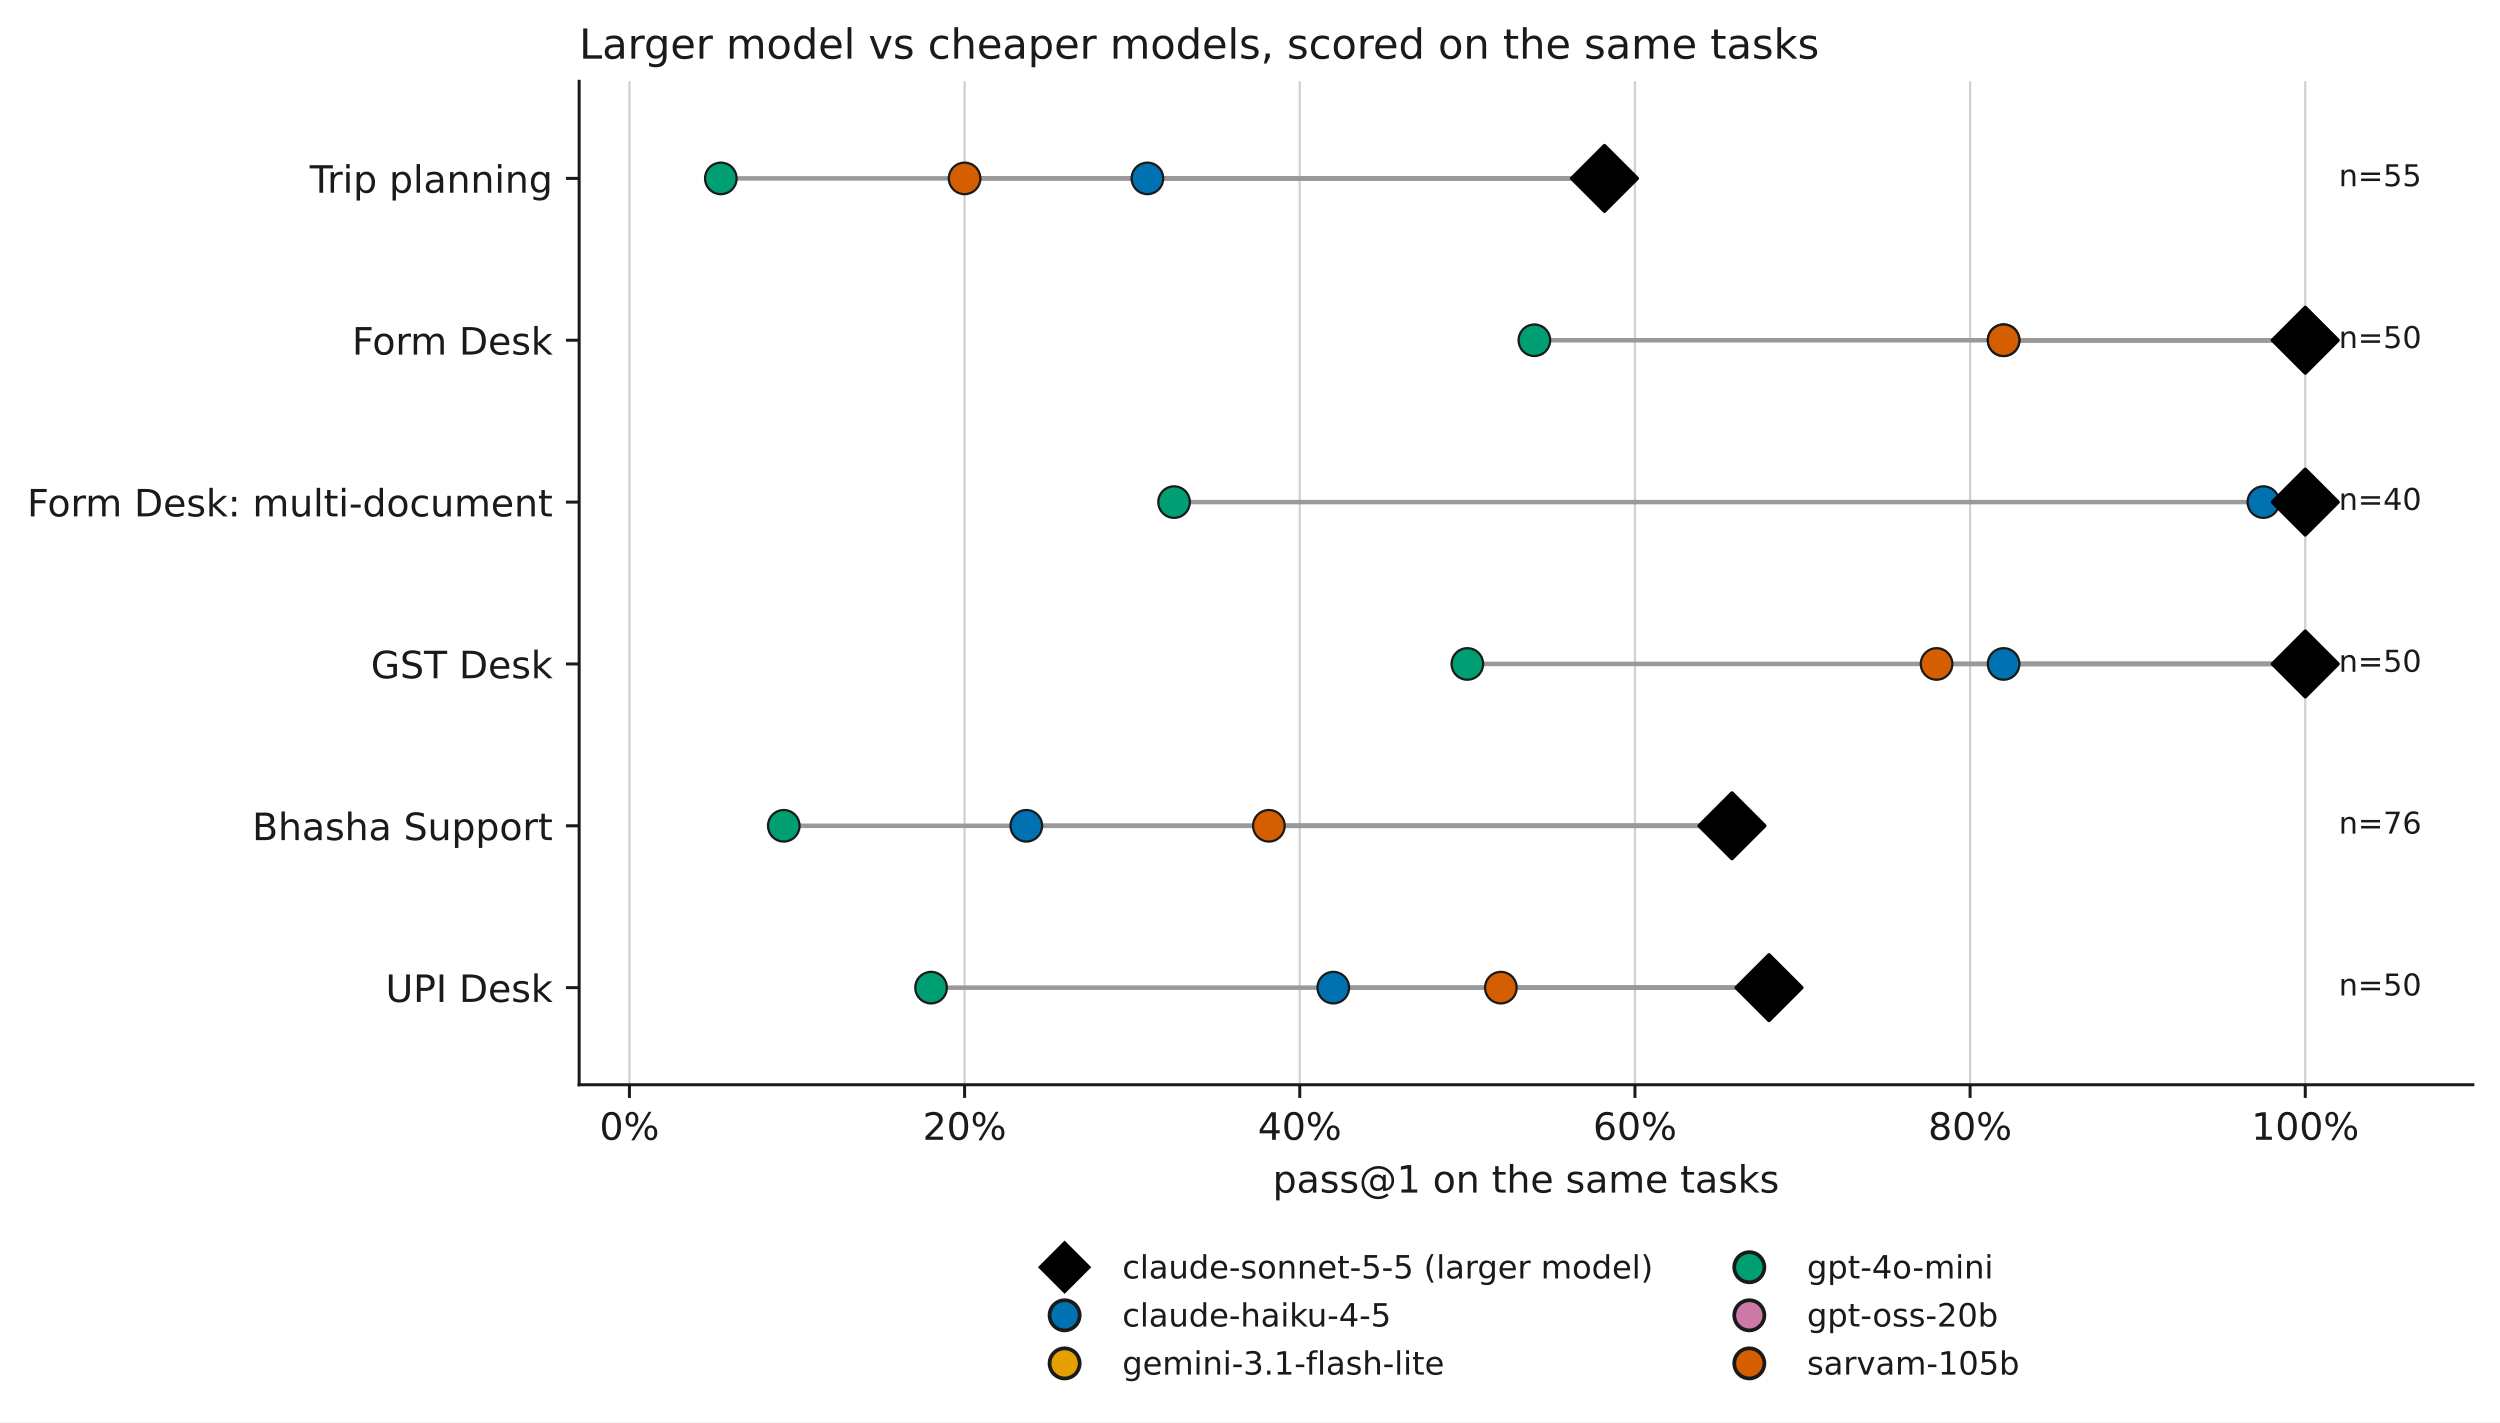
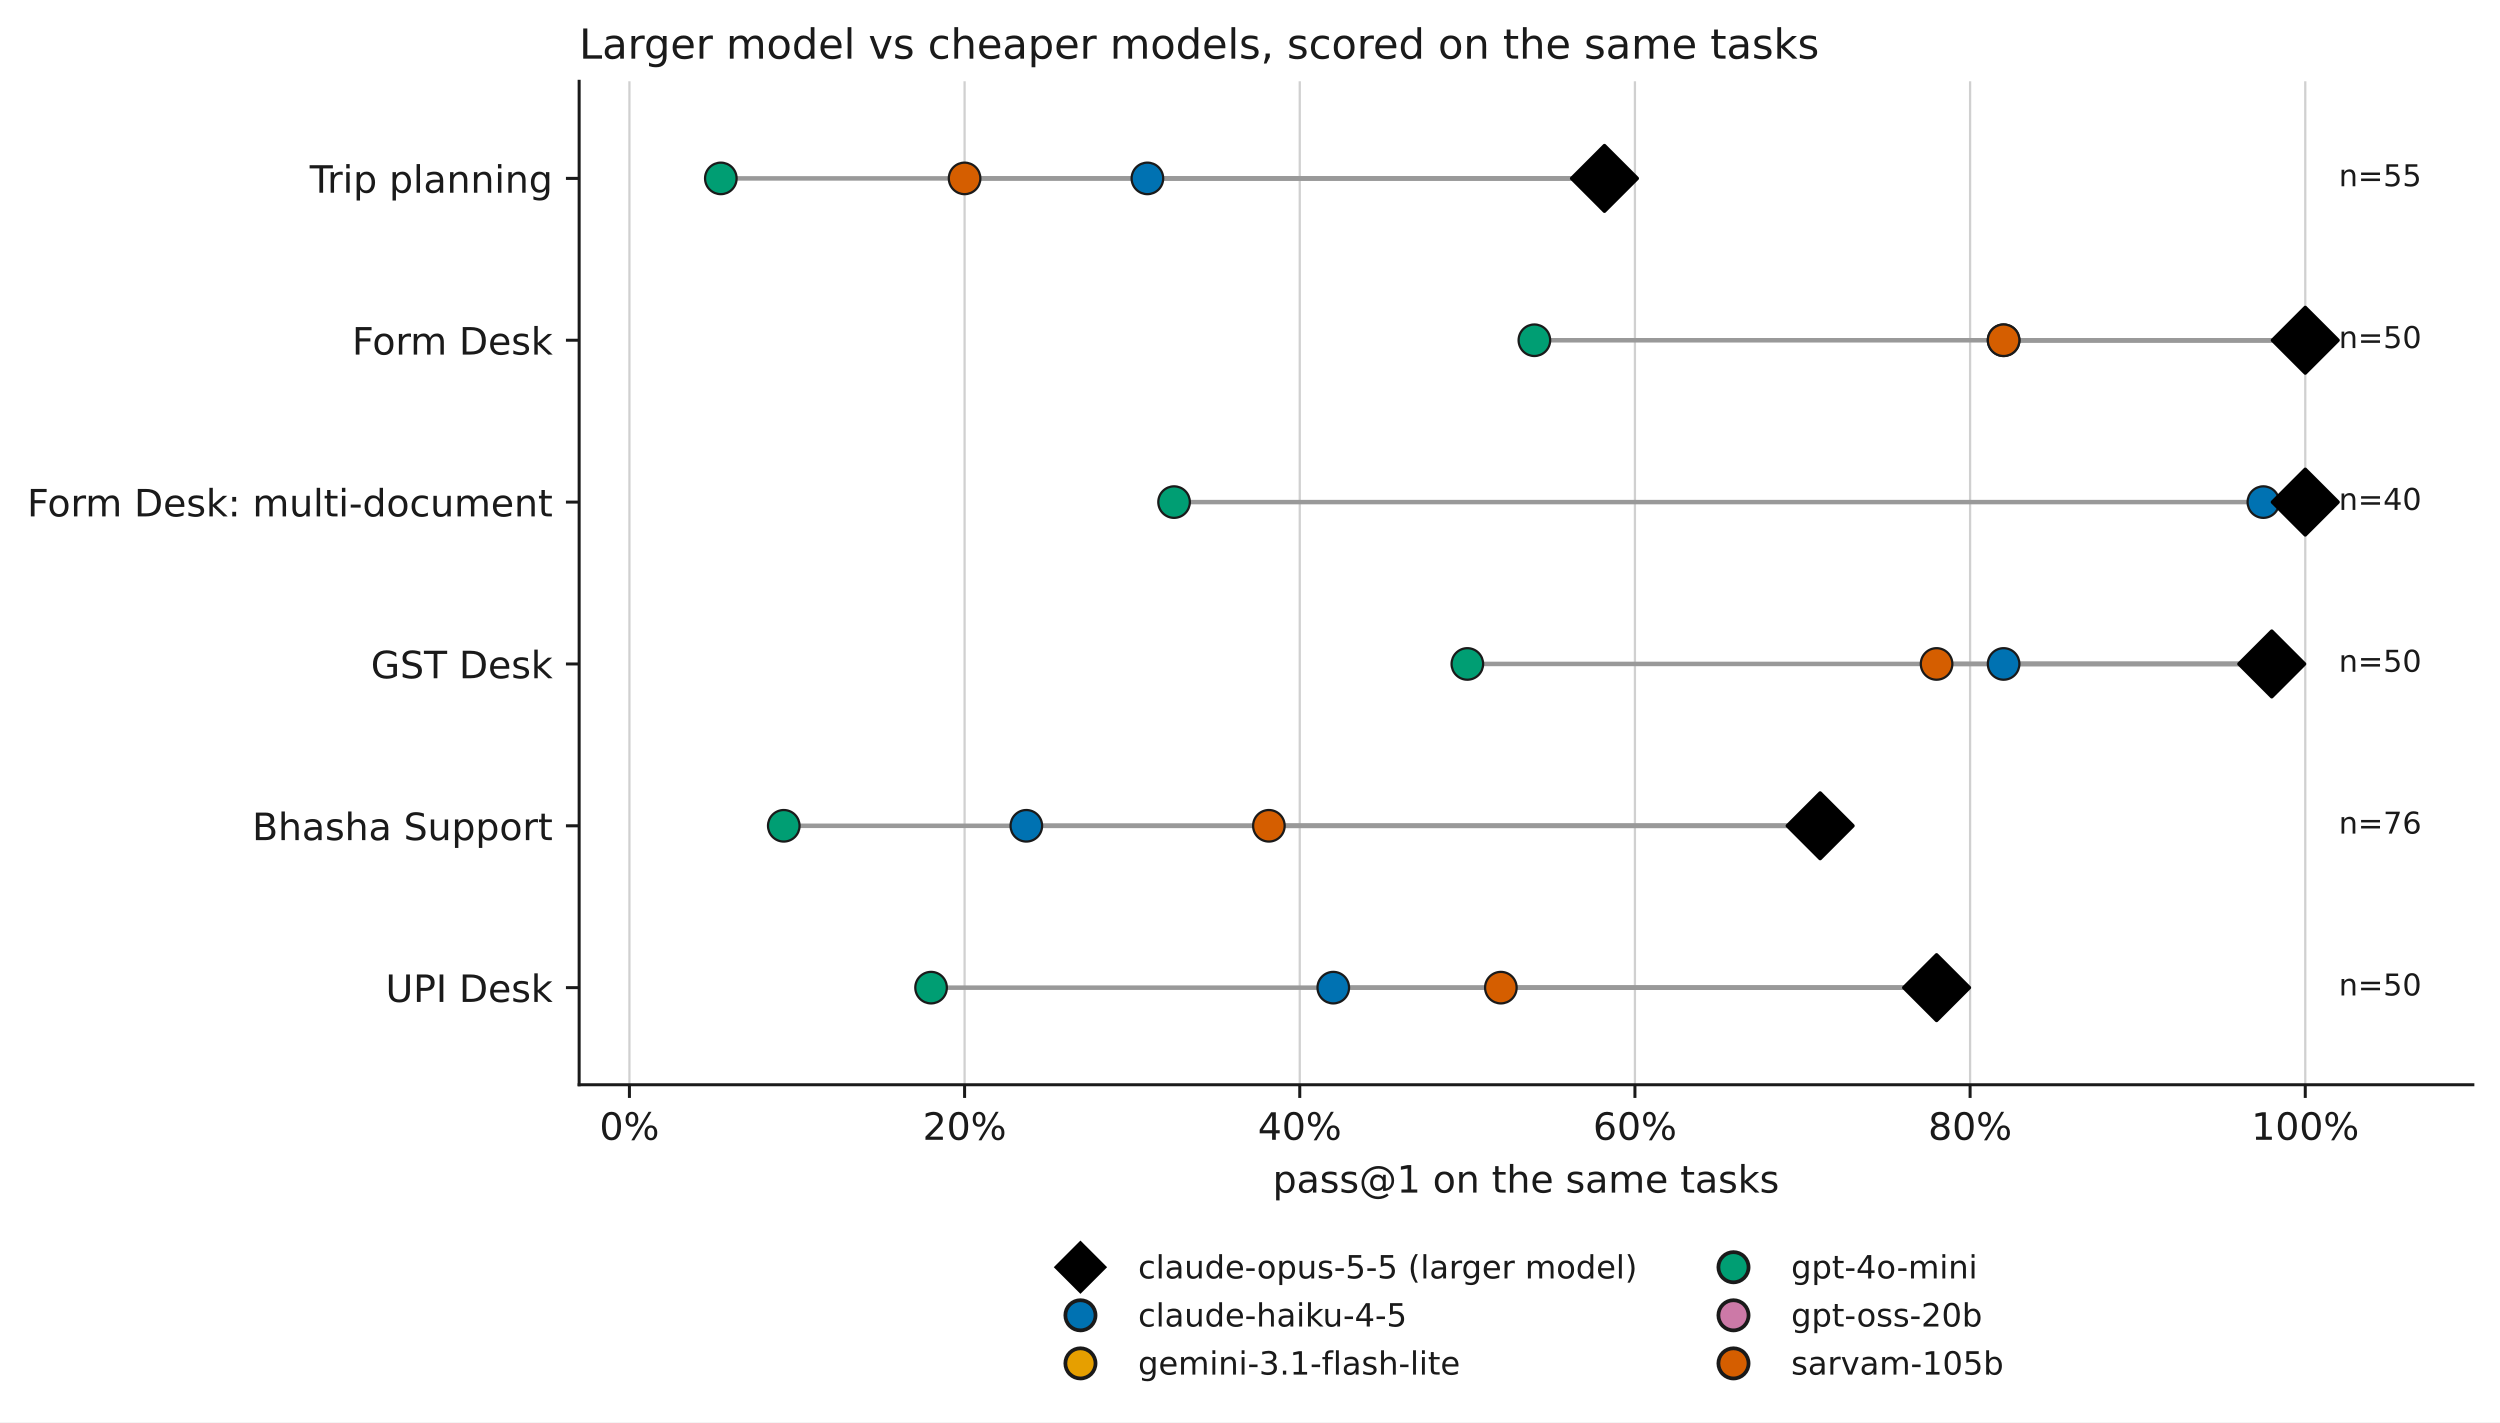
<svg xmlns="http://www.w3.org/2000/svg" xmlns:xlink="http://www.w3.org/1999/xlink" width="662.986pt" height="377.178pt" viewBox="0 0 662.986 377.178" version="1.1">
  <defs>
    <style type="text/css">*{stroke-linejoin: round; stroke-linecap: butt}</style>
  </defs>
  <g id="figure_1">
    <g id="patch_1">
      <path d="M 0 377.178  L 662.986 377.178  L 662.986 0  L 0 0  z " style="fill: #ffffff" />
    </g>
    <g id="axes_1">
      <g id="patch_2">
        <path d="M 153.586 287.67  L 655.786 287.67  L 655.786 21.558  L 153.586 21.558  z " style="fill: #ffffff" />
      </g>
      <g id="matplotlib.axis_1">
        <g id="xtick_1">
          <g id="line2d_1">
-             <path d="M 166.919 287.67  L 166.919 21.558  " clip-path="url(#p8ea8b2f3af)" style="fill: none; stroke: #d0d0d0; stroke-width: 0.6; stroke-linecap: square" />
+             <path d="M 166.919 287.67  L 166.919 21.558  " clip-path="url(#p4c4f479c05)" style="fill: none; stroke: #d0d0d0; stroke-width: 0.6; stroke-linecap: square" />
          </g>
          <g id="line2d_2">
            <defs>
-               <path id="md4f0e76953" d="M 0 0  L 0 3.5  " style="stroke: #1a1a1a; stroke-width: 0.8" />
+               <path id="m7be7243b7f" d="M 0 0  L 0 3.5  " style="stroke: #1a1a1a; stroke-width: 0.8" />
            </defs>
            <g>
-               <use xlink:href="#md4f0e76953" x="166.919" y="287.67" style="fill: #1a1a1a; stroke: #1a1a1a; stroke-width: 0.8" />
+               <use xlink:href="#m7be7243b7f" x="166.919" y="287.67" style="fill: #1a1a1a; stroke: #1a1a1a; stroke-width: 0.8" />
            </g>
          </g>
          <g id="text_1">
            <text style="font-size: 10px; font-family: 'DejaVu Sans'; text-anchor: middle; fill: #1a1a1a" x="166.919" y="302.268" transform="rotate(-0 166.9187 302.2679)">0%</text>
          </g>
        </g>
        <g id="xtick_2">
          <g id="line2d_3">
-             <path d="M 255.804 287.67  L 255.804 21.558  " clip-path="url(#p8ea8b2f3af)" style="fill: none; stroke: #d0d0d0; stroke-width: 0.6; stroke-linecap: square" />
+             <path d="M 255.804 287.67  L 255.804 21.558  " clip-path="url(#p4c4f479c05)" style="fill: none; stroke: #d0d0d0; stroke-width: 0.6; stroke-linecap: square" />
          </g>
          <g id="line2d_4">
            <g>
-               <use xlink:href="#md4f0e76953" x="255.804" y="287.67" style="fill: #1a1a1a; stroke: #1a1a1a; stroke-width: 0.8" />
+               <use xlink:href="#m7be7243b7f" x="255.804" y="287.67" style="fill: #1a1a1a; stroke: #1a1a1a; stroke-width: 0.8" />
            </g>
          </g>
          <g id="text_2">
            <text style="font-size: 10px; font-family: 'DejaVu Sans'; text-anchor: middle; fill: #1a1a1a" x="255.804" y="302.268" transform="rotate(-0 255.8036 302.2679)">20%</text>
          </g>
        </g>
        <g id="xtick_3">
          <g id="line2d_5">
-             <path d="M 344.689 287.67  L 344.689 21.558  " clip-path="url(#p8ea8b2f3af)" style="fill: none; stroke: #d0d0d0; stroke-width: 0.6; stroke-linecap: square" />
+             <path d="M 344.689 287.67  L 344.689 21.558  " clip-path="url(#p4c4f479c05)" style="fill: none; stroke: #d0d0d0; stroke-width: 0.6; stroke-linecap: square" />
          </g>
          <g id="line2d_6">
            <g>
-               <use xlink:href="#md4f0e76953" x="344.689" y="287.67" style="fill: #1a1a1a; stroke: #1a1a1a; stroke-width: 0.8" />
+               <use xlink:href="#m7be7243b7f" x="344.689" y="287.67" style="fill: #1a1a1a; stroke: #1a1a1a; stroke-width: 0.8" />
            </g>
          </g>
          <g id="text_3">
            <text style="font-size: 10px; font-family: 'DejaVu Sans'; text-anchor: middle; fill: #1a1a1a" x="344.689" y="302.268" transform="rotate(-0 344.6886 302.2679)">40%</text>
          </g>
        </g>
        <g id="xtick_4">
          <g id="line2d_7">
-             <path d="M 433.574 287.67  L 433.574 21.558  " clip-path="url(#p8ea8b2f3af)" style="fill: none; stroke: #d0d0d0; stroke-width: 0.6; stroke-linecap: square" />
+             <path d="M 433.574 287.67  L 433.574 21.558  " clip-path="url(#p4c4f479c05)" style="fill: none; stroke: #d0d0d0; stroke-width: 0.6; stroke-linecap: square" />
          </g>
          <g id="line2d_8">
            <g>
-               <use xlink:href="#md4f0e76953" x="433.574" y="287.67" style="fill: #1a1a1a; stroke: #1a1a1a; stroke-width: 0.8" />
+               <use xlink:href="#m7be7243b7f" x="433.574" y="287.67" style="fill: #1a1a1a; stroke: #1a1a1a; stroke-width: 0.8" />
            </g>
          </g>
          <g id="text_4">
            <text style="font-size: 10px; font-family: 'DejaVu Sans'; text-anchor: middle; fill: #1a1a1a" x="433.574" y="302.268" transform="rotate(-0 433.5735 302.2679)">60%</text>
          </g>
        </g>
        <g id="xtick_5">
          <g id="line2d_9">
-             <path d="M 522.459 287.67  L 522.459 21.558  " clip-path="url(#p8ea8b2f3af)" style="fill: none; stroke: #d0d0d0; stroke-width: 0.6; stroke-linecap: square" />
+             <path d="M 522.459 287.67  L 522.459 21.558  " clip-path="url(#p4c4f479c05)" style="fill: none; stroke: #d0d0d0; stroke-width: 0.6; stroke-linecap: square" />
          </g>
          <g id="line2d_10">
            <g>
-               <use xlink:href="#md4f0e76953" x="522.459" y="287.67" style="fill: #1a1a1a; stroke: #1a1a1a; stroke-width: 0.8" />
+               <use xlink:href="#m7be7243b7f" x="522.459" y="287.67" style="fill: #1a1a1a; stroke: #1a1a1a; stroke-width: 0.8" />
            </g>
          </g>
          <g id="text_5">
            <text style="font-size: 10px; font-family: 'DejaVu Sans'; text-anchor: middle; fill: #1a1a1a" x="522.459" y="302.268" transform="rotate(-0 522.4585 302.2679)">80%</text>
          </g>
        </g>
        <g id="xtick_6">
          <g id="line2d_11">
-             <path d="M 611.343 287.67  L 611.343 21.558  " clip-path="url(#p8ea8b2f3af)" style="fill: none; stroke: #d0d0d0; stroke-width: 0.6; stroke-linecap: square" />
+             <path d="M 611.343 287.67  L 611.343 21.558  " clip-path="url(#p4c4f479c05)" style="fill: none; stroke: #d0d0d0; stroke-width: 0.6; stroke-linecap: square" />
          </g>
          <g id="line2d_12">
            <g>
-               <use xlink:href="#md4f0e76953" x="611.343" y="287.67" style="fill: #1a1a1a; stroke: #1a1a1a; stroke-width: 0.8" />
+               <use xlink:href="#m7be7243b7f" x="611.343" y="287.67" style="fill: #1a1a1a; stroke: #1a1a1a; stroke-width: 0.8" />
            </g>
          </g>
          <g id="text_6">
            <text style="font-size: 10px; font-family: 'DejaVu Sans'; text-anchor: middle; fill: #1a1a1a" x="611.343" y="302.268" transform="rotate(-0 611.3435 302.2679)">100%</text>
          </g>
        </g>
        <g id="text_7">
          <text style="font-size: 10px; font-family: 'DejaVu Sans'; text-anchor: middle; fill: #1a1a1a" x="404.686" y="316.269" transform="rotate(-0 404.6859 316.2687)">pass@1 on the same tasks</text>
        </g>
      </g>
      <g id="matplotlib.axis_2">
        <g id="ytick_1">
          <g id="line2d_13">
            <defs>
-               <path id="m937f0f2eb5" d="M 0 0  L -3.5 0  " style="stroke: #1a1a1a; stroke-width: 0.8" />
+               <path id="mab69997933" d="M 0 0  L -3.5 0  " style="stroke: #1a1a1a; stroke-width: 0.8" />
            </defs>
            <g>
-               <use xlink:href="#m937f0f2eb5" x="153.586" y="47.311" style="fill: #1a1a1a; stroke: #1a1a1a; stroke-width: 0.8" />
+               <use xlink:href="#mab69997933" x="153.586" y="47.311" style="fill: #1a1a1a; stroke: #1a1a1a; stroke-width: 0.8" />
            </g>
          </g>
          <g id="text_8">
            <text style="font-size: 10px; font-family: 'DejaVu Sans'; text-anchor: end; fill: #1a1a1a" x="146.586" y="51.11" transform="rotate(-0 146.5859 51.11027)">Trip planning</text>
          </g>
        </g>
        <g id="ytick_2">
          <g id="line2d_14">
            <g>
-               <use xlink:href="#m937f0f2eb5" x="153.586" y="90.232" style="fill: #1a1a1a; stroke: #1a1a1a; stroke-width: 0.8" />
+               <use xlink:href="#mab69997933" x="153.586" y="90.232" style="fill: #1a1a1a; stroke: #1a1a1a; stroke-width: 0.8" />
            </g>
          </g>
          <g id="text_9">
            <text style="font-size: 10px; font-family: 'DejaVu Sans'; text-anchor: end; fill: #1a1a1a" x="146.586" y="94.032" transform="rotate(-0 146.5859 94.03157)">Form Desk</text>
          </g>
        </g>
        <g id="ytick_3">
          <g id="line2d_15">
            <g>
-               <use xlink:href="#m937f0f2eb5" x="153.586" y="133.154" style="fill: #1a1a1a; stroke: #1a1a1a; stroke-width: 0.8" />
+               <use xlink:href="#mab69997933" x="153.586" y="133.154" style="fill: #1a1a1a; stroke: #1a1a1a; stroke-width: 0.8" />
            </g>
          </g>
          <g id="text_10">
            <text style="font-size: 10px; font-family: 'DejaVu Sans'; text-anchor: end; fill: #1a1a1a" x="146.586" y="136.953" transform="rotate(-0 146.5859 136.9529)">Form Desk: multi-document</text>
          </g>
        </g>
        <g id="ytick_4">
          <g id="line2d_16">
            <g>
-               <use xlink:href="#m937f0f2eb5" x="153.586" y="176.075" style="fill: #1a1a1a; stroke: #1a1a1a; stroke-width: 0.8" />
+               <use xlink:href="#mab69997933" x="153.586" y="176.075" style="fill: #1a1a1a; stroke: #1a1a1a; stroke-width: 0.8" />
            </g>
          </g>
          <g id="text_11">
            <text style="font-size: 10px; font-family: 'DejaVu Sans'; text-anchor: end; fill: #1a1a1a" x="146.586" y="179.874" transform="rotate(-0 146.5859 179.8741)">GST Desk</text>
          </g>
        </g>
        <g id="ytick_5">
          <g id="line2d_17">
            <g>
-               <use xlink:href="#m937f0f2eb5" x="153.586" y="218.996" style="fill: #1a1a1a; stroke: #1a1a1a; stroke-width: 0.8" />
+               <use xlink:href="#mab69997933" x="153.586" y="218.996" style="fill: #1a1a1a; stroke: #1a1a1a; stroke-width: 0.8" />
            </g>
          </g>
          <g id="text_12">
            <text style="font-size: 10px; font-family: 'DejaVu Sans'; text-anchor: end; fill: #1a1a1a" x="146.586" y="222.795" transform="rotate(-0 146.5859 222.7954)">Bhasha Support</text>
          </g>
        </g>
        <g id="ytick_6">
          <g id="line2d_18">
            <g>
-               <use xlink:href="#m937f0f2eb5" x="153.586" y="261.918" style="fill: #1a1a1a; stroke: #1a1a1a; stroke-width: 0.8" />
+               <use xlink:href="#mab69997933" x="153.586" y="261.918" style="fill: #1a1a1a; stroke: #1a1a1a; stroke-width: 0.8" />
            </g>
          </g>
          <g id="text_13">
            <text style="font-size: 10px; font-family: 'DejaVu Sans'; text-anchor: end; fill: #1a1a1a" x="146.586" y="265.717" transform="rotate(-0 146.5859 265.7167)">UPI Desk</text>
          </g>
        </g>
      </g>
      <g id="line2d_19">
-         <path d="M 304.286 47.311  L 425.493 47.311  " clip-path="url(#p8ea8b2f3af)" style="fill: none; stroke: #999999; stroke-width: 1.2; stroke-linecap: square" />
+         <path d="M 304.286 47.311  L 425.493 47.311  " clip-path="url(#p4c4f479c05)" style="fill: none; stroke: #999999; stroke-width: 1.2; stroke-linecap: square" />
      </g>
      <g id="line2d_20">
-         <path d="M 191.16 47.311  L 425.493 47.311  " clip-path="url(#p8ea8b2f3af)" style="fill: none; stroke: #999999; stroke-width: 1.2; stroke-linecap: square" />
+         <path d="M 191.16 47.311  L 425.493 47.311  " clip-path="url(#p4c4f479c05)" style="fill: none; stroke: #999999; stroke-width: 1.2; stroke-linecap: square" />
      </g>
      <g id="line2d_21">
-         <path d="M 255.804 47.311  L 425.493 47.311  " clip-path="url(#p8ea8b2f3af)" style="fill: none; stroke: #999999; stroke-width: 1.2; stroke-linecap: square" />
+         <path d="M 255.804 47.311  L 425.493 47.311  " clip-path="url(#p4c4f479c05)" style="fill: none; stroke: #999999; stroke-width: 1.2; stroke-linecap: square" />
      </g>
      <g id="line2d_22">
-         <path d="M 531.347 90.232  L 611.343 90.232  " clip-path="url(#p8ea8b2f3af)" style="fill: none; stroke: #999999; stroke-width: 1.2; stroke-linecap: square" />
+         <path d="M 531.347 90.232  L 611.343 90.232  " clip-path="url(#p4c4f479c05)" style="fill: none; stroke: #999999; stroke-width: 1.2; stroke-linecap: square" />
      </g>
      <g id="line2d_23">
-         <path d="M 406.908 90.232  L 611.343 90.232  " clip-path="url(#p8ea8b2f3af)" style="fill: none; stroke: #999999; stroke-width: 1.2; stroke-linecap: square" />
+         <path d="M 406.908 90.232  L 611.343 90.232  " clip-path="url(#p4c4f479c05)" style="fill: none; stroke: #999999; stroke-width: 1.2; stroke-linecap: square" />
      </g>
      <g id="line2d_24">
-         <path d="M 531.347 90.232  L 611.343 90.232  " clip-path="url(#p8ea8b2f3af)" style="fill: none; stroke: #999999; stroke-width: 1.2; stroke-linecap: square" />
+         <path d="M 531.347 90.232  L 611.343 90.232  " clip-path="url(#p4c4f479c05)" style="fill: none; stroke: #999999; stroke-width: 1.2; stroke-linecap: square" />
      </g>
      <g id="line2d_25">
-         <path d="M 600.233 133.154  L 611.343 133.154  " clip-path="url(#p8ea8b2f3af)" style="fill: none; stroke: #999999; stroke-width: 1.2; stroke-linecap: square" />
+         <path d="M 600.233 133.154  L 611.343 133.154  " clip-path="url(#p4c4f479c05)" style="fill: none; stroke: #999999; stroke-width: 1.2; stroke-linecap: square" />
      </g>
      <g id="line2d_26">
-         <path d="M 311.357 133.154  L 611.343 133.154  " clip-path="url(#p8ea8b2f3af)" style="fill: none; stroke: #999999; stroke-width: 1.2; stroke-linecap: square" />
+         <path d="M 311.357 133.154  L 611.343 133.154  " clip-path="url(#p4c4f479c05)" style="fill: none; stroke: #999999; stroke-width: 1.2; stroke-linecap: square" />
      </g>
      <g id="line2d_27">
-         <path d="M 611.343 133.154  L 611.343 133.154  " clip-path="url(#p8ea8b2f3af)" style="fill: none; stroke: #999999; stroke-width: 1.2; stroke-linecap: square" />
+         <path d="M 611.343 133.154  L 611.343 133.154  " clip-path="url(#p4c4f479c05)" style="fill: none; stroke: #999999; stroke-width: 1.2; stroke-linecap: square" />
      </g>
      <g id="line2d_28">
-         <path d="M 531.347 176.075  L 611.343 176.075  " clip-path="url(#p8ea8b2f3af)" style="fill: none; stroke: #999999; stroke-width: 1.2; stroke-linecap: square" />
+         <path d="M 531.347 176.075  L 602.455 176.075  " clip-path="url(#p4c4f479c05)" style="fill: none; stroke: #999999; stroke-width: 1.2; stroke-linecap: square" />
      </g>
      <g id="line2d_29">
-         <path d="M 389.131 176.075  L 611.343 176.075  " clip-path="url(#p8ea8b2f3af)" style="fill: none; stroke: #999999; stroke-width: 1.2; stroke-linecap: square" />
+         <path d="M 389.131 176.075  L 602.455 176.075  " clip-path="url(#p4c4f479c05)" style="fill: none; stroke: #999999; stroke-width: 1.2; stroke-linecap: square" />
      </g>
      <g id="line2d_30">
-         <path d="M 513.57 176.075  L 611.343 176.075  " clip-path="url(#p8ea8b2f3af)" style="fill: none; stroke: #999999; stroke-width: 1.2; stroke-linecap: square" />
+         <path d="M 513.57 176.075  L 602.455 176.075  " clip-path="url(#p4c4f479c05)" style="fill: none; stroke: #999999; stroke-width: 1.2; stroke-linecap: square" />
      </g>
      <g id="line2d_31">
-         <path d="M 272.177 218.996  L 459.303 218.996  " clip-path="url(#p8ea8b2f3af)" style="fill: none; stroke: #999999; stroke-width: 1.2; stroke-linecap: square" />
+         <path d="M 272.177 218.996  L 482.694 218.996  " clip-path="url(#p4c4f479c05)" style="fill: none; stroke: #999999; stroke-width: 1.2; stroke-linecap: square" />
      </g>
      <g id="line2d_32">
-         <path d="M 207.853 218.996  L 459.303 218.996  " clip-path="url(#p8ea8b2f3af)" style="fill: none; stroke: #999999; stroke-width: 1.2; stroke-linecap: square" />
+         <path d="M 207.853 218.996  L 482.694 218.996  " clip-path="url(#p4c4f479c05)" style="fill: none; stroke: #999999; stroke-width: 1.2; stroke-linecap: square" />
      </g>
      <g id="line2d_33">
-         <path d="M 336.502 218.996  L 459.303 218.996  " clip-path="url(#p8ea8b2f3af)" style="fill: none; stroke: #999999; stroke-width: 1.2; stroke-linecap: square" />
+         <path d="M 336.502 218.996  L 482.694 218.996  " clip-path="url(#p4c4f479c05)" style="fill: none; stroke: #999999; stroke-width: 1.2; stroke-linecap: square" />
      </g>
      <g id="line2d_34">
-         <path d="M 353.577 261.918  L 469.128 261.918  " clip-path="url(#p8ea8b2f3af)" style="fill: none; stroke: #999999; stroke-width: 1.2; stroke-linecap: square" />
+         <path d="M 353.577 261.918  L 513.57 261.918  " clip-path="url(#p4c4f479c05)" style="fill: none; stroke: #999999; stroke-width: 1.2; stroke-linecap: square" />
      </g>
      <g id="line2d_35">
-         <path d="M 246.915 261.918  L 469.128 261.918  " clip-path="url(#p8ea8b2f3af)" style="fill: none; stroke: #999999; stroke-width: 1.2; stroke-linecap: square" />
+         <path d="M 246.915 261.918  L 513.57 261.918  " clip-path="url(#p4c4f479c05)" style="fill: none; stroke: #999999; stroke-width: 1.2; stroke-linecap: square" />
      </g>
      <g id="line2d_36">
-         <path d="M 398.02 261.918  L 469.128 261.918  " clip-path="url(#p8ea8b2f3af)" style="fill: none; stroke: #999999; stroke-width: 1.2; stroke-linecap: square" />
+         <path d="M 398.02 261.918  L 513.57 261.918  " clip-path="url(#p4c4f479c05)" style="fill: none; stroke: #999999; stroke-width: 1.2; stroke-linecap: square" />
      </g>
      <g id="patch_3">
        <path d="M 153.586 287.67  L 153.586 21.558  " style="fill: none; stroke: #1a1a1a; stroke-width: 0.8; stroke-linejoin: miter; stroke-linecap: square" />
      </g>
      <g id="patch_4">
        <path d="M 153.586 287.67  L 655.786 287.67  " style="fill: none; stroke: #1a1a1a; stroke-width: 0.8; stroke-linejoin: miter; stroke-linecap: square" />
      </g>
      <g id="PathCollection_1">
        <defs>
-           <path id="m5a6642dd01" d="M 0 4.183  C 1.109 4.183 2.174 3.743 2.958 2.958  C 3.743 2.174 4.183 1.109 4.183 0  C 4.183 -1.109 3.743 -2.174 2.958 -2.958  C 2.174 -3.743 1.109 -4.183 0 -4.183  C -1.109 -4.183 -2.174 -3.743 -2.958 -2.958  C -3.743 -2.174 -4.183 -1.109 -4.183 0  C -4.183 1.109 -3.743 2.174 -2.958 2.958  C -2.174 3.743 -1.109 4.183 0 4.183  z " style="stroke: #1a1a1a; stroke-width: 0.6" />
+           <path id="mdc973b8d1c" d="M 0 4.183  C 1.109 4.183 2.174 3.743 2.958 2.958  C 3.743 2.174 4.183 1.109 4.183 0  C 4.183 -1.109 3.743 -2.174 2.958 -2.958  C 2.174 -3.743 1.109 -4.183 0 -4.183  C -1.109 -4.183 -2.174 -3.743 -2.958 -2.958  C -3.743 -2.174 -4.183 -1.109 -4.183 0  C -4.183 1.109 -3.743 2.174 -2.958 2.958  C -2.174 3.743 -1.109 4.183 0 4.183  z " style="stroke: #1a1a1a; stroke-width: 0.6" />
        </defs>
-         <g clip-path="url(#p8ea8b2f3af)">
-           <use xlink:href="#m5a6642dd01" x="304.286" y="47.311" style="fill: #0072b2; stroke: #1a1a1a; stroke-width: 0.6" />
+         <g clip-path="url(#p4c4f479c05)">
+           <use xlink:href="#mdc973b8d1c" x="304.286" y="47.311" style="fill: #0072b2; stroke: #1a1a1a; stroke-width: 0.6" />
        </g>
      </g>
      <g id="PathCollection_2">
        <defs>
-           <path id="mfe819adcdb" d="M 0 4.183  C 1.109 4.183 2.174 3.743 2.958 2.958  C 3.743 2.174 4.183 1.109 4.183 0  C 4.183 -1.109 3.743 -2.174 2.958 -2.958  C 2.174 -3.743 1.109 -4.183 0 -4.183  C -1.109 -4.183 -2.174 -3.743 -2.958 -2.958  C -3.743 -2.174 -4.183 -1.109 -4.183 0  C -4.183 1.109 -3.743 2.174 -2.958 2.958  C -2.174 3.743 -1.109 4.183 0 4.183  z " style="stroke: #1a1a1a; stroke-width: 0.6" />
+           <path id="m61be1c6c98" d="M 0 4.183  C 1.109 4.183 2.174 3.743 2.958 2.958  C 3.743 2.174 4.183 1.109 4.183 0  C 4.183 -1.109 3.743 -2.174 2.958 -2.958  C 2.174 -3.743 1.109 -4.183 0 -4.183  C -1.109 -4.183 -2.174 -3.743 -2.958 -2.958  C -3.743 -2.174 -4.183 -1.109 -4.183 0  C -4.183 1.109 -3.743 2.174 -2.958 2.958  C -2.174 3.743 -1.109 4.183 0 4.183  z " style="stroke: #1a1a1a; stroke-width: 0.6" />
        </defs>
-         <g clip-path="url(#p8ea8b2f3af)">
-           <use xlink:href="#mfe819adcdb" x="191.16" y="47.311" style="fill: #009e73; stroke: #1a1a1a; stroke-width: 0.6" />
+         <g clip-path="url(#p4c4f479c05)">
+           <use xlink:href="#m61be1c6c98" x="191.16" y="47.311" style="fill: #009e73; stroke: #1a1a1a; stroke-width: 0.6" />
        </g>
      </g>
      <g id="PathCollection_3">
        <defs>
-           <path id="m42c42c184b" d="M 0 4.183  C 1.109 4.183 2.174 3.743 2.958 2.958  C 3.743 2.174 4.183 1.109 4.183 0  C 4.183 -1.109 3.743 -2.174 2.958 -2.958  C 2.174 -3.743 1.109 -4.183 0 -4.183  C -1.109 -4.183 -2.174 -3.743 -2.958 -2.958  C -3.743 -2.174 -4.183 -1.109 -4.183 0  C -4.183 1.109 -3.743 2.174 -2.958 2.958  C -2.174 3.743 -1.109 4.183 0 4.183  z " style="stroke: #1a1a1a; stroke-width: 0.6" />
+           <path id="m1488051d55" d="M 0 4.183  C 1.109 4.183 2.174 3.743 2.958 2.958  C 3.743 2.174 4.183 1.109 4.183 0  C 4.183 -1.109 3.743 -2.174 2.958 -2.958  C 2.174 -3.743 1.109 -4.183 0 -4.183  C -1.109 -4.183 -2.174 -3.743 -2.958 -2.958  C -3.743 -2.174 -4.183 -1.109 -4.183 0  C -4.183 1.109 -3.743 2.174 -2.958 2.958  C -2.174 3.743 -1.109 4.183 0 4.183  z " style="stroke: #1a1a1a; stroke-width: 0.6" />
        </defs>
-         <g clip-path="url(#p8ea8b2f3af)">
-           <use xlink:href="#m42c42c184b" x="255.804" y="47.311" style="fill: #d55e00; stroke: #1a1a1a; stroke-width: 0.6" />
+         <g clip-path="url(#p4c4f479c05)">
+           <use xlink:href="#m1488051d55" x="255.804" y="47.311" style="fill: #d55e00; stroke: #1a1a1a; stroke-width: 0.6" />
        </g>
      </g>
      <g id="text_14">
        <text style="font-size: 8px; font-family: 'DejaVu Sans'; text-anchor: start; fill: #1a1a1a" x="620.232" y="49.389" transform="rotate(-0 620.232 49.38918)">n=55</text>
      </g>
      <g id="PathCollection_4">
-         <g clip-path="url(#p8ea8b2f3af)">
-           <use xlink:href="#m5a6642dd01" x="531.347" y="90.232" style="fill: #0072b2; stroke: #1a1a1a; stroke-width: 0.6" />
+         <g clip-path="url(#p4c4f479c05)">
+           <use xlink:href="#mdc973b8d1c" x="531.347" y="90.232" style="fill: #0072b2; stroke: #1a1a1a; stroke-width: 0.6" />
        </g>
      </g>
      <g id="PathCollection_5">
-         <g clip-path="url(#p8ea8b2f3af)">
-           <use xlink:href="#mfe819adcdb" x="406.908" y="90.232" style="fill: #009e73; stroke: #1a1a1a; stroke-width: 0.6" />
+         <g clip-path="url(#p4c4f479c05)">
+           <use xlink:href="#m61be1c6c98" x="406.908" y="90.232" style="fill: #009e73; stroke: #1a1a1a; stroke-width: 0.6" />
        </g>
      </g>
      <g id="PathCollection_6">
-         <g clip-path="url(#p8ea8b2f3af)">
-           <use xlink:href="#m42c42c184b" x="531.347" y="90.232" style="fill: #d55e00; stroke: #1a1a1a; stroke-width: 0.6" />
+         <g clip-path="url(#p4c4f479c05)">
+           <use xlink:href="#m1488051d55" x="531.347" y="90.232" style="fill: #d55e00; stroke: #1a1a1a; stroke-width: 0.6" />
        </g>
      </g>
      <g id="text_15">
        <text style="font-size: 8px; font-family: 'DejaVu Sans'; text-anchor: start; fill: #1a1a1a" x="620.232" y="92.31" transform="rotate(-0 620.232 92.31047)">n=50</text>
      </g>
      <g id="PathCollection_7">
-         <g clip-path="url(#p8ea8b2f3af)">
-           <use xlink:href="#m5a6642dd01" x="600.233" y="133.154" style="fill: #0072b2; stroke: #1a1a1a; stroke-width: 0.6" />
+         <g clip-path="url(#p4c4f479c05)">
+           <use xlink:href="#mdc973b8d1c" x="600.233" y="133.154" style="fill: #0072b2; stroke: #1a1a1a; stroke-width: 0.6" />
        </g>
      </g>
      <g id="PathCollection_8">
-         <g clip-path="url(#p8ea8b2f3af)">
-           <use xlink:href="#mfe819adcdb" x="311.357" y="133.154" style="fill: #009e73; stroke: #1a1a1a; stroke-width: 0.6" />
+         <g clip-path="url(#p4c4f479c05)">
+           <use xlink:href="#m61be1c6c98" x="311.357" y="133.154" style="fill: #009e73; stroke: #1a1a1a; stroke-width: 0.6" />
        </g>
      </g>
      <g id="PathCollection_9">
-         <g clip-path="url(#p8ea8b2f3af)">
-           <use xlink:href="#m42c42c184b" x="611.343" y="133.154" style="fill: #d55e00; stroke: #1a1a1a; stroke-width: 0.6" />
+         <g clip-path="url(#p4c4f479c05)">
+           <use xlink:href="#m1488051d55" x="611.343" y="133.154" style="fill: #d55e00; stroke: #1a1a1a; stroke-width: 0.6" />
        </g>
      </g>
      <g id="text_16">
        <text style="font-size: 8px; font-family: 'DejaVu Sans'; text-anchor: start; fill: #1a1a1a" x="620.232" y="135.232" transform="rotate(-0 620.232 135.2318)">n=40</text>
      </g>
      <g id="PathCollection_10">
-         <g clip-path="url(#p8ea8b2f3af)">
-           <use xlink:href="#m5a6642dd01" x="531.347" y="176.075" style="fill: #0072b2; stroke: #1a1a1a; stroke-width: 0.6" />
+         <g clip-path="url(#p4c4f479c05)">
+           <use xlink:href="#mdc973b8d1c" x="531.347" y="176.075" style="fill: #0072b2; stroke: #1a1a1a; stroke-width: 0.6" />
        </g>
      </g>
      <g id="PathCollection_11">
-         <g clip-path="url(#p8ea8b2f3af)">
-           <use xlink:href="#mfe819adcdb" x="389.131" y="176.075" style="fill: #009e73; stroke: #1a1a1a; stroke-width: 0.6" />
+         <g clip-path="url(#p4c4f479c05)">
+           <use xlink:href="#m61be1c6c98" x="389.131" y="176.075" style="fill: #009e73; stroke: #1a1a1a; stroke-width: 0.6" />
        </g>
      </g>
      <g id="PathCollection_12">
-         <g clip-path="url(#p8ea8b2f3af)">
-           <use xlink:href="#m42c42c184b" x="513.57" y="176.075" style="fill: #d55e00; stroke: #1a1a1a; stroke-width: 0.6" />
+         <g clip-path="url(#p4c4f479c05)">
+           <use xlink:href="#m1488051d55" x="513.57" y="176.075" style="fill: #d55e00; stroke: #1a1a1a; stroke-width: 0.6" />
        </g>
      </g>
      <g id="text_17">
        <text style="font-size: 8px; font-family: 'DejaVu Sans'; text-anchor: start; fill: #1a1a1a" x="620.232" y="178.153" transform="rotate(-0 620.232 178.1531)">n=50</text>
      </g>
      <g id="PathCollection_13">
-         <g clip-path="url(#p8ea8b2f3af)">
-           <use xlink:href="#m5a6642dd01" x="272.177" y="218.996" style="fill: #0072b2; stroke: #1a1a1a; stroke-width: 0.6" />
+         <g clip-path="url(#p4c4f479c05)">
+           <use xlink:href="#mdc973b8d1c" x="272.177" y="218.996" style="fill: #0072b2; stroke: #1a1a1a; stroke-width: 0.6" />
        </g>
      </g>
      <g id="PathCollection_14">
-         <g clip-path="url(#p8ea8b2f3af)">
-           <use xlink:href="#mfe819adcdb" x="207.853" y="218.996" style="fill: #009e73; stroke: #1a1a1a; stroke-width: 0.6" />
+         <g clip-path="url(#p4c4f479c05)">
+           <use xlink:href="#m61be1c6c98" x="207.853" y="218.996" style="fill: #009e73; stroke: #1a1a1a; stroke-width: 0.6" />
        </g>
      </g>
      <g id="PathCollection_15">
-         <g clip-path="url(#p8ea8b2f3af)">
-           <use xlink:href="#m42c42c184b" x="336.502" y="218.996" style="fill: #d55e00; stroke: #1a1a1a; stroke-width: 0.6" />
+         <g clip-path="url(#p4c4f479c05)">
+           <use xlink:href="#m1488051d55" x="336.502" y="218.996" style="fill: #d55e00; stroke: #1a1a1a; stroke-width: 0.6" />
        </g>
      </g>
      <g id="text_18">
        <text style="font-size: 8px; font-family: 'DejaVu Sans'; text-anchor: start; fill: #1a1a1a" x="620.232" y="221.074" transform="rotate(-0 620.232 221.0743)">n=76</text>
      </g>
      <g id="PathCollection_16">
-         <g clip-path="url(#p8ea8b2f3af)">
-           <use xlink:href="#m5a6642dd01" x="353.577" y="261.918" style="fill: #0072b2; stroke: #1a1a1a; stroke-width: 0.6" />
+         <g clip-path="url(#p4c4f479c05)">
+           <use xlink:href="#mdc973b8d1c" x="353.577" y="261.918" style="fill: #0072b2; stroke: #1a1a1a; stroke-width: 0.6" />
        </g>
      </g>
      <g id="PathCollection_17">
-         <g clip-path="url(#p8ea8b2f3af)">
-           <use xlink:href="#mfe819adcdb" x="246.915" y="261.918" style="fill: #009e73; stroke: #1a1a1a; stroke-width: 0.6" />
+         <g clip-path="url(#p4c4f479c05)">
+           <use xlink:href="#m61be1c6c98" x="246.915" y="261.918" style="fill: #009e73; stroke: #1a1a1a; stroke-width: 0.6" />
        </g>
      </g>
      <g id="PathCollection_18">
-         <g clip-path="url(#p8ea8b2f3af)">
-           <use xlink:href="#m42c42c184b" x="398.02" y="261.918" style="fill: #d55e00; stroke: #1a1a1a; stroke-width: 0.6" />
+         <g clip-path="url(#p4c4f479c05)">
+           <use xlink:href="#m1488051d55" x="398.02" y="261.918" style="fill: #d55e00; stroke: #1a1a1a; stroke-width: 0.6" />
        </g>
      </g>
      <g id="text_19">
        <text style="font-size: 8px; font-family: 'DejaVu Sans'; text-anchor: start; fill: #1a1a1a" x="620.232" y="263.996" transform="rotate(-0 620.232 263.9956)">n=50</text>
      </g>
      <g id="text_20">
        <text style="font-size: 11px; font-family: 'DejaVu Sans'; text-anchor: start; fill: #1a1a1a" x="153.586" y="15.558" transform="rotate(-0 153.5859 15.55828)">Larger model vs cheaper models, scored on the same tasks</text>
      </g>
      <g id="PathCollection_19">
        <defs>
-           <path id="m72e6053989" d="M -0 8.66  L 8.66 0  L 0 -8.66  L -8.66 -0  z " style="stroke: #000000" />
+           <path id="m7d3f8289a8" d="M -0 8.66  L 8.66 0  L 0 -8.66  L -8.66 -0  z " style="stroke: #000000" />
        </defs>
-         <g clip-path="url(#p8ea8b2f3af)">
-           <use xlink:href="#m72e6053989" x="425.493" y="47.311" style="stroke: #000000" />
+         <g clip-path="url(#p4c4f479c05)">
+           <use xlink:href="#m7d3f8289a8" x="425.493" y="47.311" style="stroke: #000000" />
        </g>
      </g>
      <g id="PathCollection_20">
-         <g clip-path="url(#p8ea8b2f3af)">
-           <use xlink:href="#m72e6053989" x="611.343" y="90.232" style="stroke: #000000" />
+         <g clip-path="url(#p4c4f479c05)">
+           <use xlink:href="#m7d3f8289a8" x="611.343" y="90.232" style="stroke: #000000" />
        </g>
      </g>
      <g id="PathCollection_21">
-         <g clip-path="url(#p8ea8b2f3af)">
-           <use xlink:href="#m72e6053989" x="611.343" y="133.154" style="stroke: #000000" />
+         <g clip-path="url(#p4c4f479c05)">
+           <use xlink:href="#m7d3f8289a8" x="611.343" y="133.154" style="stroke: #000000" />
        </g>
      </g>
      <g id="PathCollection_22">
-         <g clip-path="url(#p8ea8b2f3af)">
-           <use xlink:href="#m72e6053989" x="611.343" y="176.075" style="stroke: #000000" />
+         <g clip-path="url(#p4c4f479c05)">
+           <use xlink:href="#m7d3f8289a8" x="602.455" y="176.075" style="stroke: #000000" />
        </g>
      </g>
      <g id="PathCollection_23">
-         <g clip-path="url(#p8ea8b2f3af)">
-           <use xlink:href="#m72e6053989" x="459.303" y="218.996" style="stroke: #000000" />
+         <g clip-path="url(#p4c4f479c05)">
+           <use xlink:href="#m7d3f8289a8" x="482.694" y="218.996" style="stroke: #000000" />
        </g>
      </g>
      <g id="PathCollection_24">
-         <g clip-path="url(#p8ea8b2f3af)">
-           <use xlink:href="#m72e6053989" x="469.128" y="261.918" style="stroke: #000000" />
+         <g clip-path="url(#p4c4f479c05)">
+           <use xlink:href="#m7d3f8289a8" x="513.57" y="261.918" style="stroke: #000000" />
        </g>
      </g>
      <g id="legend_1">
        <g id="line2d_37">
          <defs>
-             <path id="m37b7ce5093" d="M -0 6.364  L 6.364 0  L 0 -6.364  L -6.364 -0  z " style="stroke: #000000; stroke-linejoin: miter" />
-           </defs>
-           <g>
-             <use xlink:href="#m37b7ce5093" x="282.328" y="336.06" style="stroke: #000000; stroke-linejoin: miter" />
+             <path id="md37b122032" d="M -0 6.364  L 6.364 0  L 0 -6.364  L -6.364 -0  z " style="stroke: #000000; stroke-linejoin: miter" />
+           </defs>
+           <g>
+             <use xlink:href="#md37b122032" x="286.525" y="336.06" style="stroke: #000000; stroke-linejoin: miter" />
          </g>
        </g>
        <g id="text_21">
-           <text style="font-size: 8.5px; font-family: 'DejaVu Sans'; text-anchor: start; fill: #1a1a1a" x="297.628" y="339.035" transform="rotate(-0 297.6278 339.0346)">claude-sonnet-5-5 (larger model)</text>
+           <text style="font-size: 8.5px; font-family: 'DejaVu Sans'; text-anchor: start; fill: #1a1a1a" x="301.825" y="339.035" transform="rotate(-0 301.8253 339.0346)">claude-opus-5-5 (larger model)</text>
        </g>
        <g id="line2d_38">
          <defs>
-             <path id="mb745ebd49a" d="M 0 4  C 1.061 4 2.078 3.579 2.828 2.828  C 3.579 2.078 4 1.061 4 0  C 4 -1.061 3.579 -2.078 2.828 -2.828  C 2.078 -3.579 1.061 -4 0 -4  C -1.061 -4 -2.078 -3.579 -2.828 -2.828  C -3.579 -2.078 -4 -1.061 -4 0  C -4 1.061 -3.579 2.078 -2.828 2.828  C -2.078 3.579 -1.061 4 0 4  z " style="stroke: #1a1a1a" />
-           </defs>
-           <g>
-             <use xlink:href="#mb745ebd49a" x="282.328" y="348.81" style="fill: #0072b2; stroke: #1a1a1a" />
+             <path id="m9eb2ad3b7f" d="M 0 4  C 1.061 4 2.078 3.579 2.828 2.828  C 3.579 2.078 4 1.061 4 0  C 4 -1.061 3.579 -2.078 2.828 -2.828  C 2.078 -3.579 1.061 -4 0 -4  C -1.061 -4 -2.078 -3.579 -2.828 -2.828  C -3.579 -2.078 -4 -1.061 -4 0  C -4 1.061 -3.579 2.078 -2.828 2.828  C -2.078 3.579 -1.061 4 0 4  z " style="stroke: #1a1a1a" />
+           </defs>
+           <g>
+             <use xlink:href="#m9eb2ad3b7f" x="286.525" y="348.81" style="fill: #0072b2; stroke: #1a1a1a" />
          </g>
        </g>
        <g id="text_22">
-           <text style="font-size: 8.5px; font-family: 'DejaVu Sans'; text-anchor: start; fill: #1a1a1a" x="297.628" y="351.785" transform="rotate(-0 297.6278 351.7853)">claude-haiku-4-5</text>
+           <text style="font-size: 8.5px; font-family: 'DejaVu Sans'; text-anchor: start; fill: #1a1a1a" x="301.825" y="351.785" transform="rotate(-0 301.8253 351.7853)">claude-haiku-4-5</text>
        </g>
        <g id="line2d_39">
          <defs>
-             <path id="mf2a6a9bef0" d="M 0 4  C 1.061 4 2.078 3.579 2.828 2.828  C 3.579 2.078 4 1.061 4 0  C 4 -1.061 3.579 -2.078 2.828 -2.828  C 2.078 -3.579 1.061 -4 0 -4  C -1.061 -4 -2.078 -3.579 -2.828 -2.828  C -3.579 -2.078 -4 -1.061 -4 0  C -4 1.061 -3.579 2.078 -2.828 2.828  C -2.078 3.579 -1.061 4 0 4  z " style="stroke: #1a1a1a" />
-           </defs>
-           <g>
-             <use xlink:href="#mf2a6a9bef0" x="282.328" y="361.561" style="fill: #e69f00; stroke: #1a1a1a" />
+             <path id="m6c6b94ddd2" d="M 0 4  C 1.061 4 2.078 3.579 2.828 2.828  C 3.579 2.078 4 1.061 4 0  C 4 -1.061 3.579 -2.078 2.828 -2.828  C 2.078 -3.579 1.061 -4 0 -4  C -1.061 -4 -2.078 -3.579 -2.828 -2.828  C -3.579 -2.078 -4 -1.061 -4 0  C -4 1.061 -3.579 2.078 -2.828 2.828  C -2.078 3.579 -1.061 4 0 4  z " style="stroke: #1a1a1a" />
+           </defs>
+           <g>
+             <use xlink:href="#m6c6b94ddd2" x="286.525" y="361.561" style="fill: #e69f00; stroke: #1a1a1a" />
          </g>
        </g>
        <g id="text_23">
-           <text style="font-size: 8.5px; font-family: 'DejaVu Sans'; text-anchor: start; fill: #1a1a1a" x="297.628" y="364.536" transform="rotate(-0 297.6278 364.536)">gemini-3.1-flash-lite</text>
+           <text style="font-size: 8.5px; font-family: 'DejaVu Sans'; text-anchor: start; fill: #1a1a1a" x="301.825" y="364.536" transform="rotate(-0 301.8253 364.536)">gemini-3.1-flash-lite</text>
        </g>
        <g id="line2d_40">
          <defs>
-             <path id="me75d14ea28" d="M 0 4  C 1.061 4 2.078 3.579 2.828 2.828  C 3.579 2.078 4 1.061 4 0  C 4 -1.061 3.579 -2.078 2.828 -2.828  C 2.078 -3.579 1.061 -4 0 -4  C -1.061 -4 -2.078 -3.579 -2.828 -2.828  C -3.579 -2.078 -4 -1.061 -4 0  C -4 1.061 -3.579 2.078 -2.828 2.828  C -2.078 3.579 -1.061 4 0 4  z " style="stroke: #1a1a1a" />
-           </defs>
-           <g>
-             <use xlink:href="#me75d14ea28" x="463.906" y="336.06" style="fill: #009e73; stroke: #1a1a1a" />
+             <path id="mbd162b48a8" d="M 0 4  C 1.061 4 2.078 3.579 2.828 2.828  C 3.579 2.078 4 1.061 4 0  C 4 -1.061 3.579 -2.078 2.828 -2.828  C 2.078 -3.579 1.061 -4 0 -4  C -1.061 -4 -2.078 -3.579 -2.828 -2.828  C -3.579 -2.078 -4 -1.061 -4 0  C -4 1.061 -3.579 2.078 -2.828 2.828  C -2.078 3.579 -1.061 4 0 4  z " style="stroke: #1a1a1a" />
+           </defs>
+           <g>
+             <use xlink:href="#mbd162b48a8" x="459.709" y="336.06" style="fill: #009e73; stroke: #1a1a1a" />
          </g>
        </g>
        <g id="text_24">
-           <text style="font-size: 8.5px; font-family: 'DejaVu Sans'; text-anchor: start; fill: #1a1a1a" x="479.206" y="339.035" transform="rotate(-0 479.2064 339.0346)">gpt-4o-mini</text>
+           <text style="font-size: 8.5px; font-family: 'DejaVu Sans'; text-anchor: start; fill: #1a1a1a" x="475.009" y="339.035" transform="rotate(-0 475.0088 339.0346)">gpt-4o-mini</text>
        </g>
        <g id="line2d_41">
          <defs>
-             <path id="ma933d2e503" d="M 0 4  C 1.061 4 2.078 3.579 2.828 2.828  C 3.579 2.078 4 1.061 4 0  C 4 -1.061 3.579 -2.078 2.828 -2.828  C 2.078 -3.579 1.061 -4 0 -4  C -1.061 -4 -2.078 -3.579 -2.828 -2.828  C -3.579 -2.078 -4 -1.061 -4 0  C -4 1.061 -3.579 2.078 -2.828 2.828  C -2.078 3.579 -1.061 4 0 4  z " style="stroke: #1a1a1a" />
-           </defs>
-           <g>
-             <use xlink:href="#ma933d2e503" x="463.906" y="348.81" style="fill: #cc79a7; stroke: #1a1a1a" />
+             <path id="m439d096b25" d="M 0 4  C 1.061 4 2.078 3.579 2.828 2.828  C 3.579 2.078 4 1.061 4 0  C 4 -1.061 3.579 -2.078 2.828 -2.828  C 2.078 -3.579 1.061 -4 0 -4  C -1.061 -4 -2.078 -3.579 -2.828 -2.828  C -3.579 -2.078 -4 -1.061 -4 0  C -4 1.061 -3.579 2.078 -2.828 2.828  C -2.078 3.579 -1.061 4 0 4  z " style="stroke: #1a1a1a" />
+           </defs>
+           <g>
+             <use xlink:href="#m439d096b25" x="459.709" y="348.81" style="fill: #cc79a7; stroke: #1a1a1a" />
          </g>
        </g>
        <g id="text_25">
-           <text style="font-size: 8.5px; font-family: 'DejaVu Sans'; text-anchor: start; fill: #1a1a1a" x="479.206" y="351.785" transform="rotate(-0 479.2064 351.7853)">gpt-oss-20b</text>
+           <text style="font-size: 8.5px; font-family: 'DejaVu Sans'; text-anchor: start; fill: #1a1a1a" x="475.009" y="351.785" transform="rotate(-0 475.0088 351.7853)">gpt-oss-20b</text>
        </g>
        <g id="line2d_42">
          <defs>
-             <path id="mb32bc0f86a" d="M 0 4  C 1.061 4 2.078 3.579 2.828 2.828  C 3.579 2.078 4 1.061 4 0  C 4 -1.061 3.579 -2.078 2.828 -2.828  C 2.078 -3.579 1.061 -4 0 -4  C -1.061 -4 -2.078 -3.579 -2.828 -2.828  C -3.579 -2.078 -4 -1.061 -4 0  C -4 1.061 -3.579 2.078 -2.828 2.828  C -2.078 3.579 -1.061 4 0 4  z " style="stroke: #1a1a1a" />
-           </defs>
-           <g>
-             <use xlink:href="#mb32bc0f86a" x="463.906" y="361.561" style="fill: #d55e00; stroke: #1a1a1a" />
+             <path id="m6b88b82818" d="M 0 4  C 1.061 4 2.078 3.579 2.828 2.828  C 3.579 2.078 4 1.061 4 0  C 4 -1.061 3.579 -2.078 2.828 -2.828  C 2.078 -3.579 1.061 -4 0 -4  C -1.061 -4 -2.078 -3.579 -2.828 -2.828  C -3.579 -2.078 -4 -1.061 -4 0  C -4 1.061 -3.579 2.078 -2.828 2.828  C -2.078 3.579 -1.061 4 0 4  z " style="stroke: #1a1a1a" />
+           </defs>
+           <g>
+             <use xlink:href="#m6b88b82818" x="459.709" y="361.561" style="fill: #d55e00; stroke: #1a1a1a" />
          </g>
        </g>
        <g id="text_26">
-           <text style="font-size: 8.5px; font-family: 'DejaVu Sans'; text-anchor: start; fill: #1a1a1a" x="479.206" y="364.536" transform="rotate(-0 479.2064 364.536)">sarvam-105b</text>
+           <text style="font-size: 8.5px; font-family: 'DejaVu Sans'; text-anchor: start; fill: #1a1a1a" x="475.009" y="364.536" transform="rotate(-0 475.0088 364.536)">sarvam-105b</text>
        </g>
      </g>
    </g>
  </g>
  <defs>
-     <clipPath id="p8ea8b2f3af">
+     <clipPath id="p4c4f479c05">
      <rect x="153.586" y="21.558" width="502.2" height="266.112" />
    </clipPath>
  </defs>
</svg>
